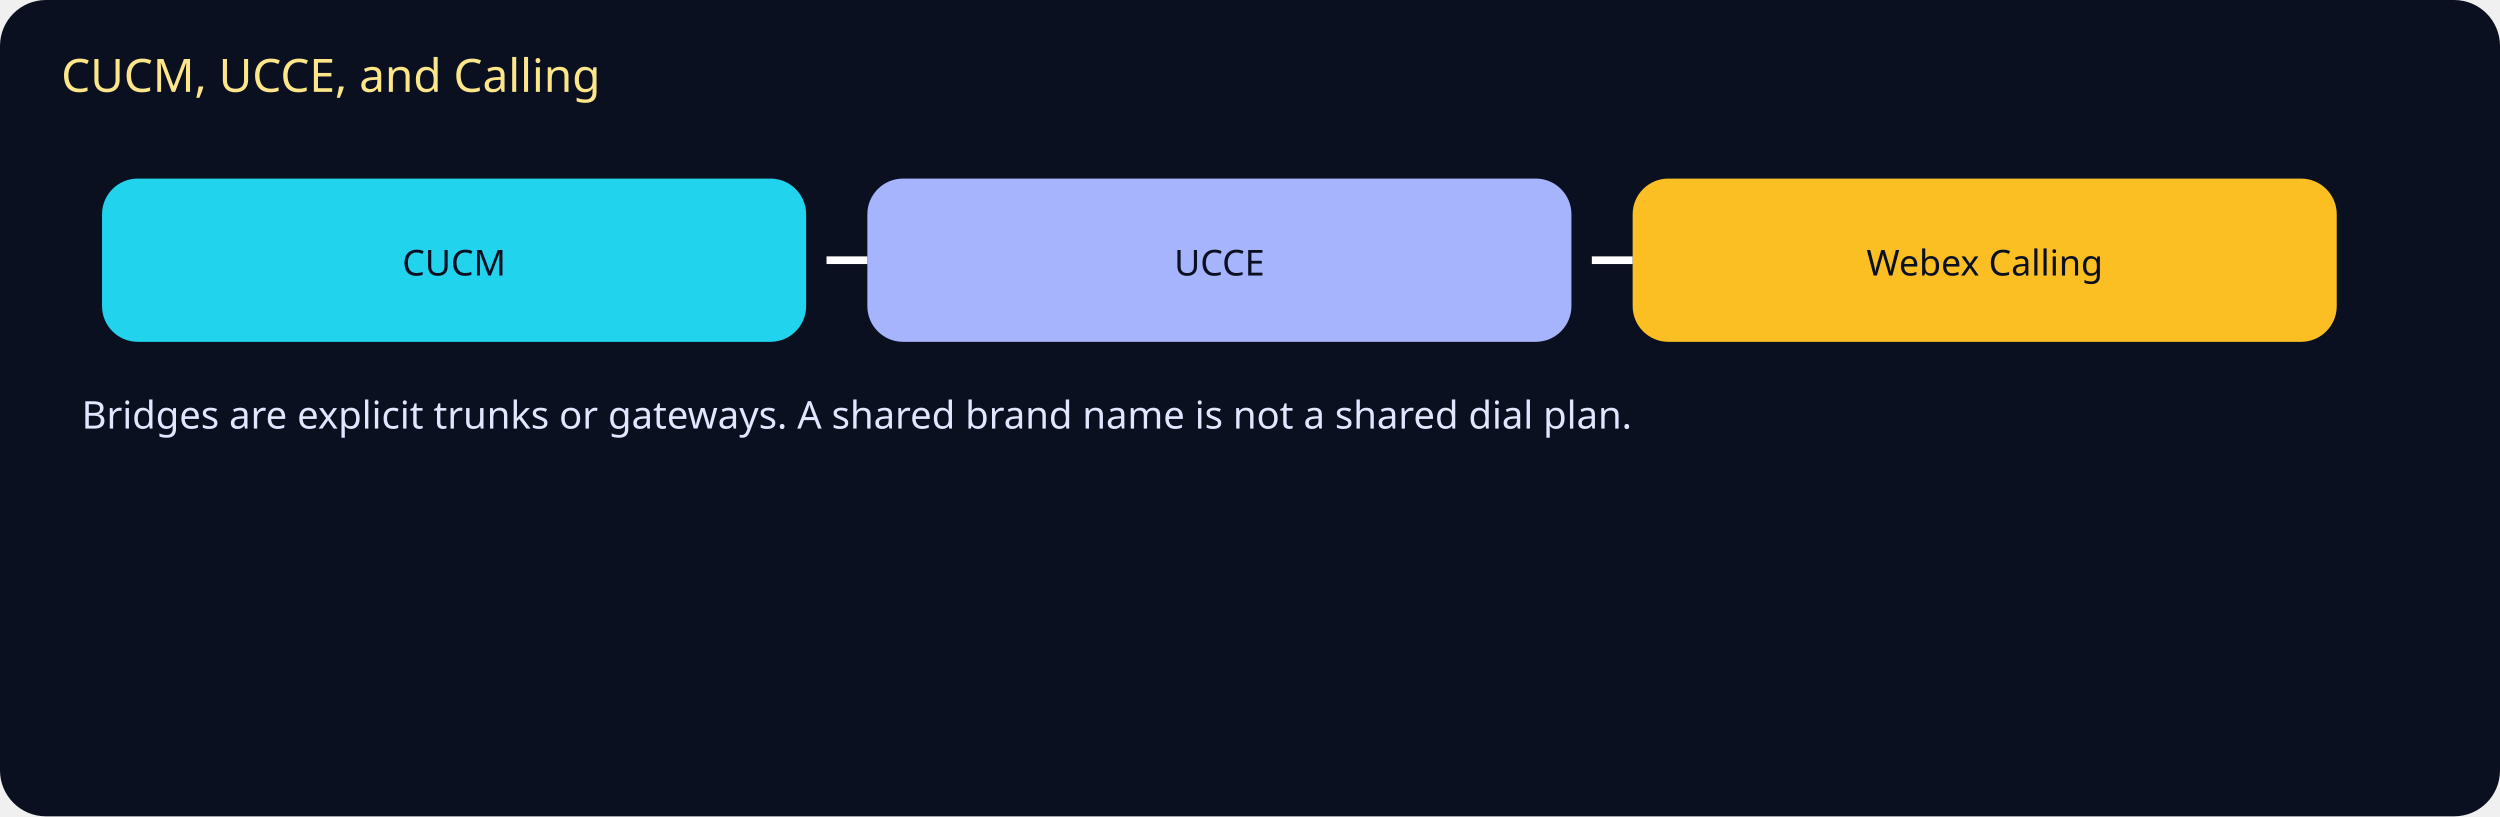
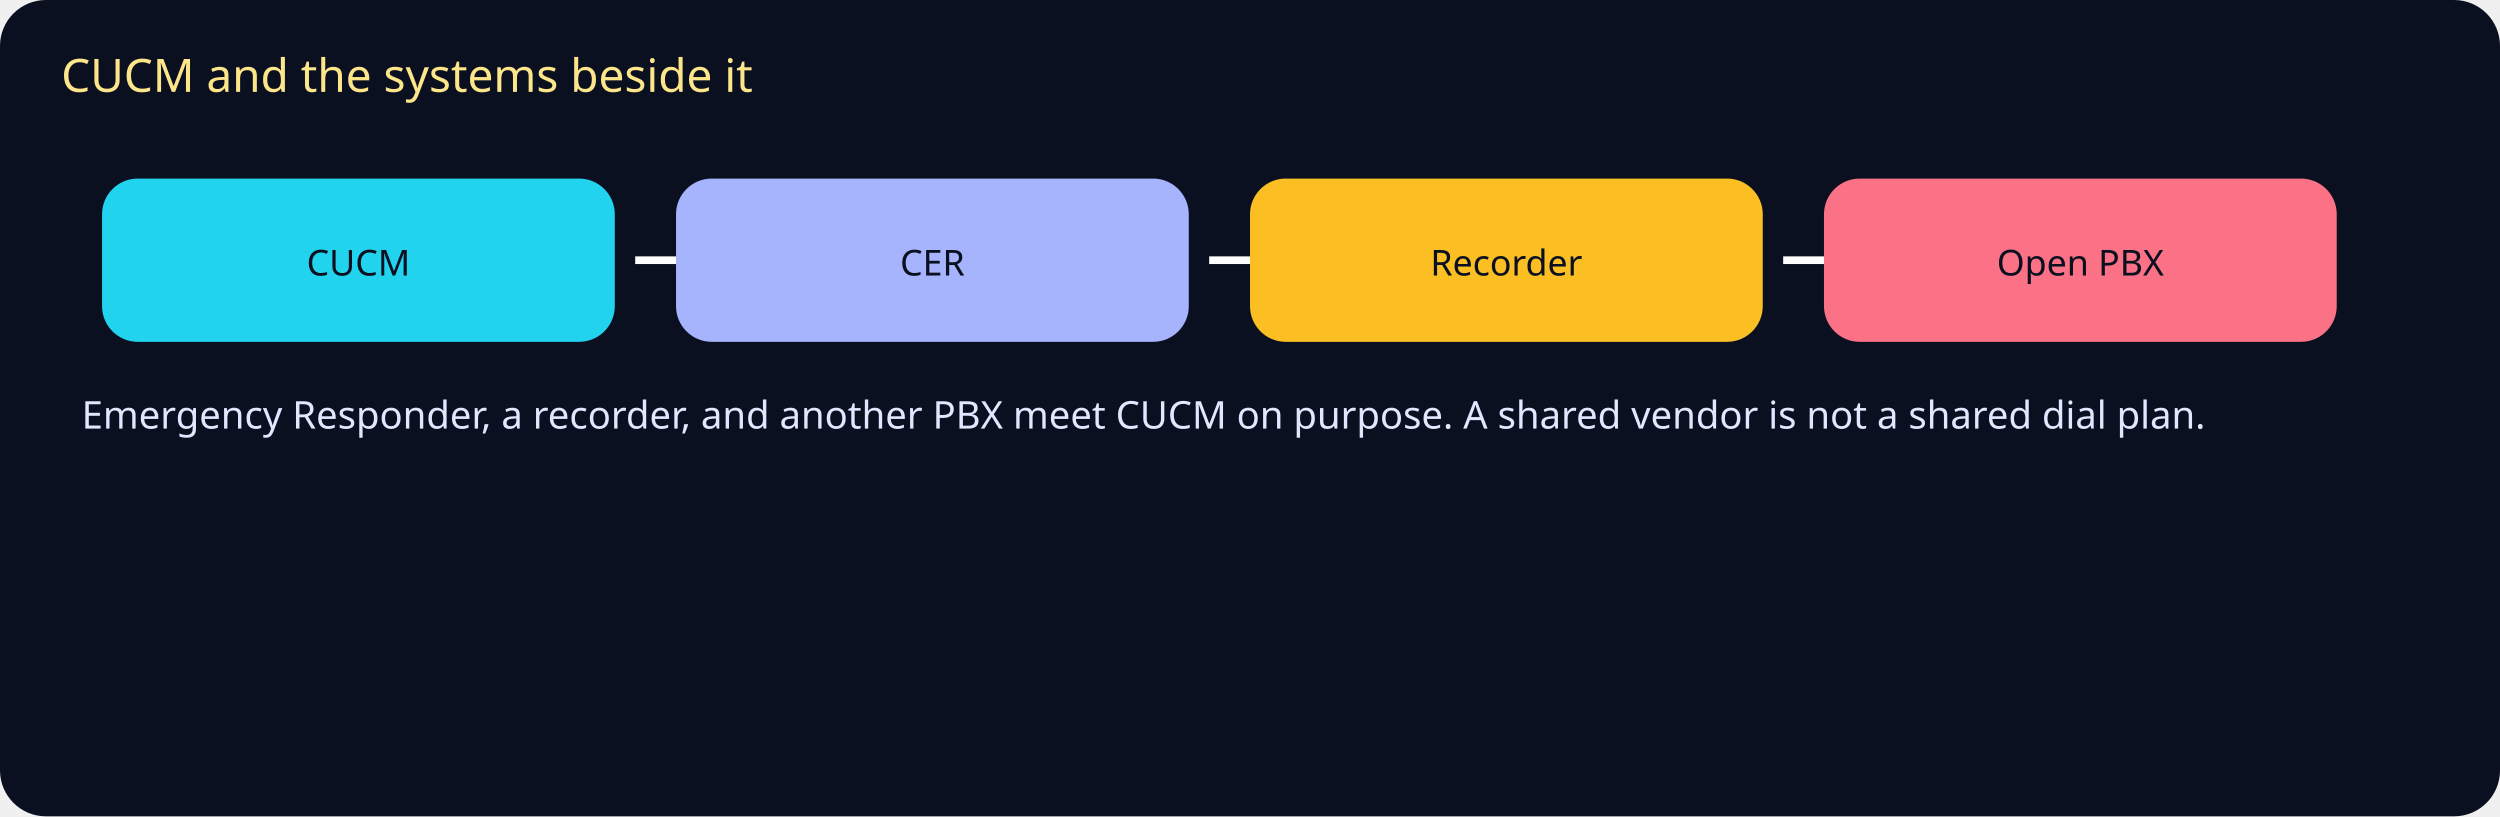
- <svg xmlns="http://www.w3.org/2000/svg" viewBox="0 0 980 320" role="img" aria-label="CUCM, UCCE, and Calling">
+ <svg xmlns="http://www.w3.org/2000/svg" viewBox="0 0 980 320" role="img" aria-label="CUCM and the systems beside it">
  <rect width="980" height="320" rx="18" fill="#0b1020" />
-   <text x="24" y="36" fill="#fde68a" font-family="system-ui,sans-serif" font-size="18">CUCM, UCCE, and Calling</text>
-   <rect x="40.0" y="70" width="276.0" height="64" rx="14" fill="#22d3ee" />
-   <text x="178.0" y="108" text-anchor="middle" font-size="14" font-family="system-ui,sans-serif" fill="#0b1020">CUCM</text>
-   <rect x="340.0" y="70" width="276.0" height="64" rx="14" fill="#a5b4fc" />
-   <text x="478.0" y="108" text-anchor="middle" font-size="14" font-family="system-ui,sans-serif" fill="#0b1020">UCCE</text>
-   <path d="M324.0 102 H340.0" stroke="#fff" stroke-width="3" />
-   <rect x="640.0" y="70" width="276.0" height="64" rx="14" fill="#fbbf24" />
-   <text x="778.0" y="108" text-anchor="middle" font-size="14" font-family="system-ui,sans-serif" fill="#0b1020">Webex Calling</text>
-   <path d="M624.0 102 H640.0" stroke="#fff" stroke-width="3" />
-   <text x="32" y="168" fill="#e0e7ff" font-size="15" font-family="system-ui,sans-serif">Bridges are explicit trunks or gateways. A shared brand name is not a shared dial plan.</text>
+   <text x="24" y="36" fill="#fde68a" font-family="system-ui,sans-serif" font-size="18">CUCM and the systems beside it</text>
+   <rect x="40.0" y="70" width="201.0" height="64" rx="14" fill="#22d3ee" />
+   <text x="140.5" y="108" text-anchor="middle" font-size="14" font-family="system-ui,sans-serif" fill="#0b1020">CUCM</text>
+   <rect x="265.0" y="70" width="201.0" height="64" rx="14" fill="#a5b4fc" />
+   <text x="365.5" y="108" text-anchor="middle" font-size="14" font-family="system-ui,sans-serif" fill="#0b1020">CER</text>
+   <path d="M249.0 102 H265.0" stroke="#fff" stroke-width="3" />
+   <rect x="490.0" y="70" width="201.0" height="64" rx="14" fill="#fbbf24" />
+   <text x="590.5" y="108" text-anchor="middle" font-size="14" font-family="system-ui,sans-serif" fill="#0b1020">Recorder</text>
+   <path d="M474.0 102 H490.0" stroke="#fff" stroke-width="3" />
+   <rect x="715.0" y="70" width="201.0" height="64" rx="14" fill="#fb7185" />
+   <text x="815.5" y="108" text-anchor="middle" font-size="14" font-family="system-ui,sans-serif" fill="#0b1020">Open PBX</text>
+   <path d="M699.0 102 H715.0" stroke="#fff" stroke-width="3" />
+   <text x="32" y="168" fill="#e0e7ff" font-size="15" font-family="system-ui,sans-serif">Emergency Responder, a recorder, and another PBX meet CUCM on purpose. A shared vendor is not a shared dial plan.</text>
</svg>
